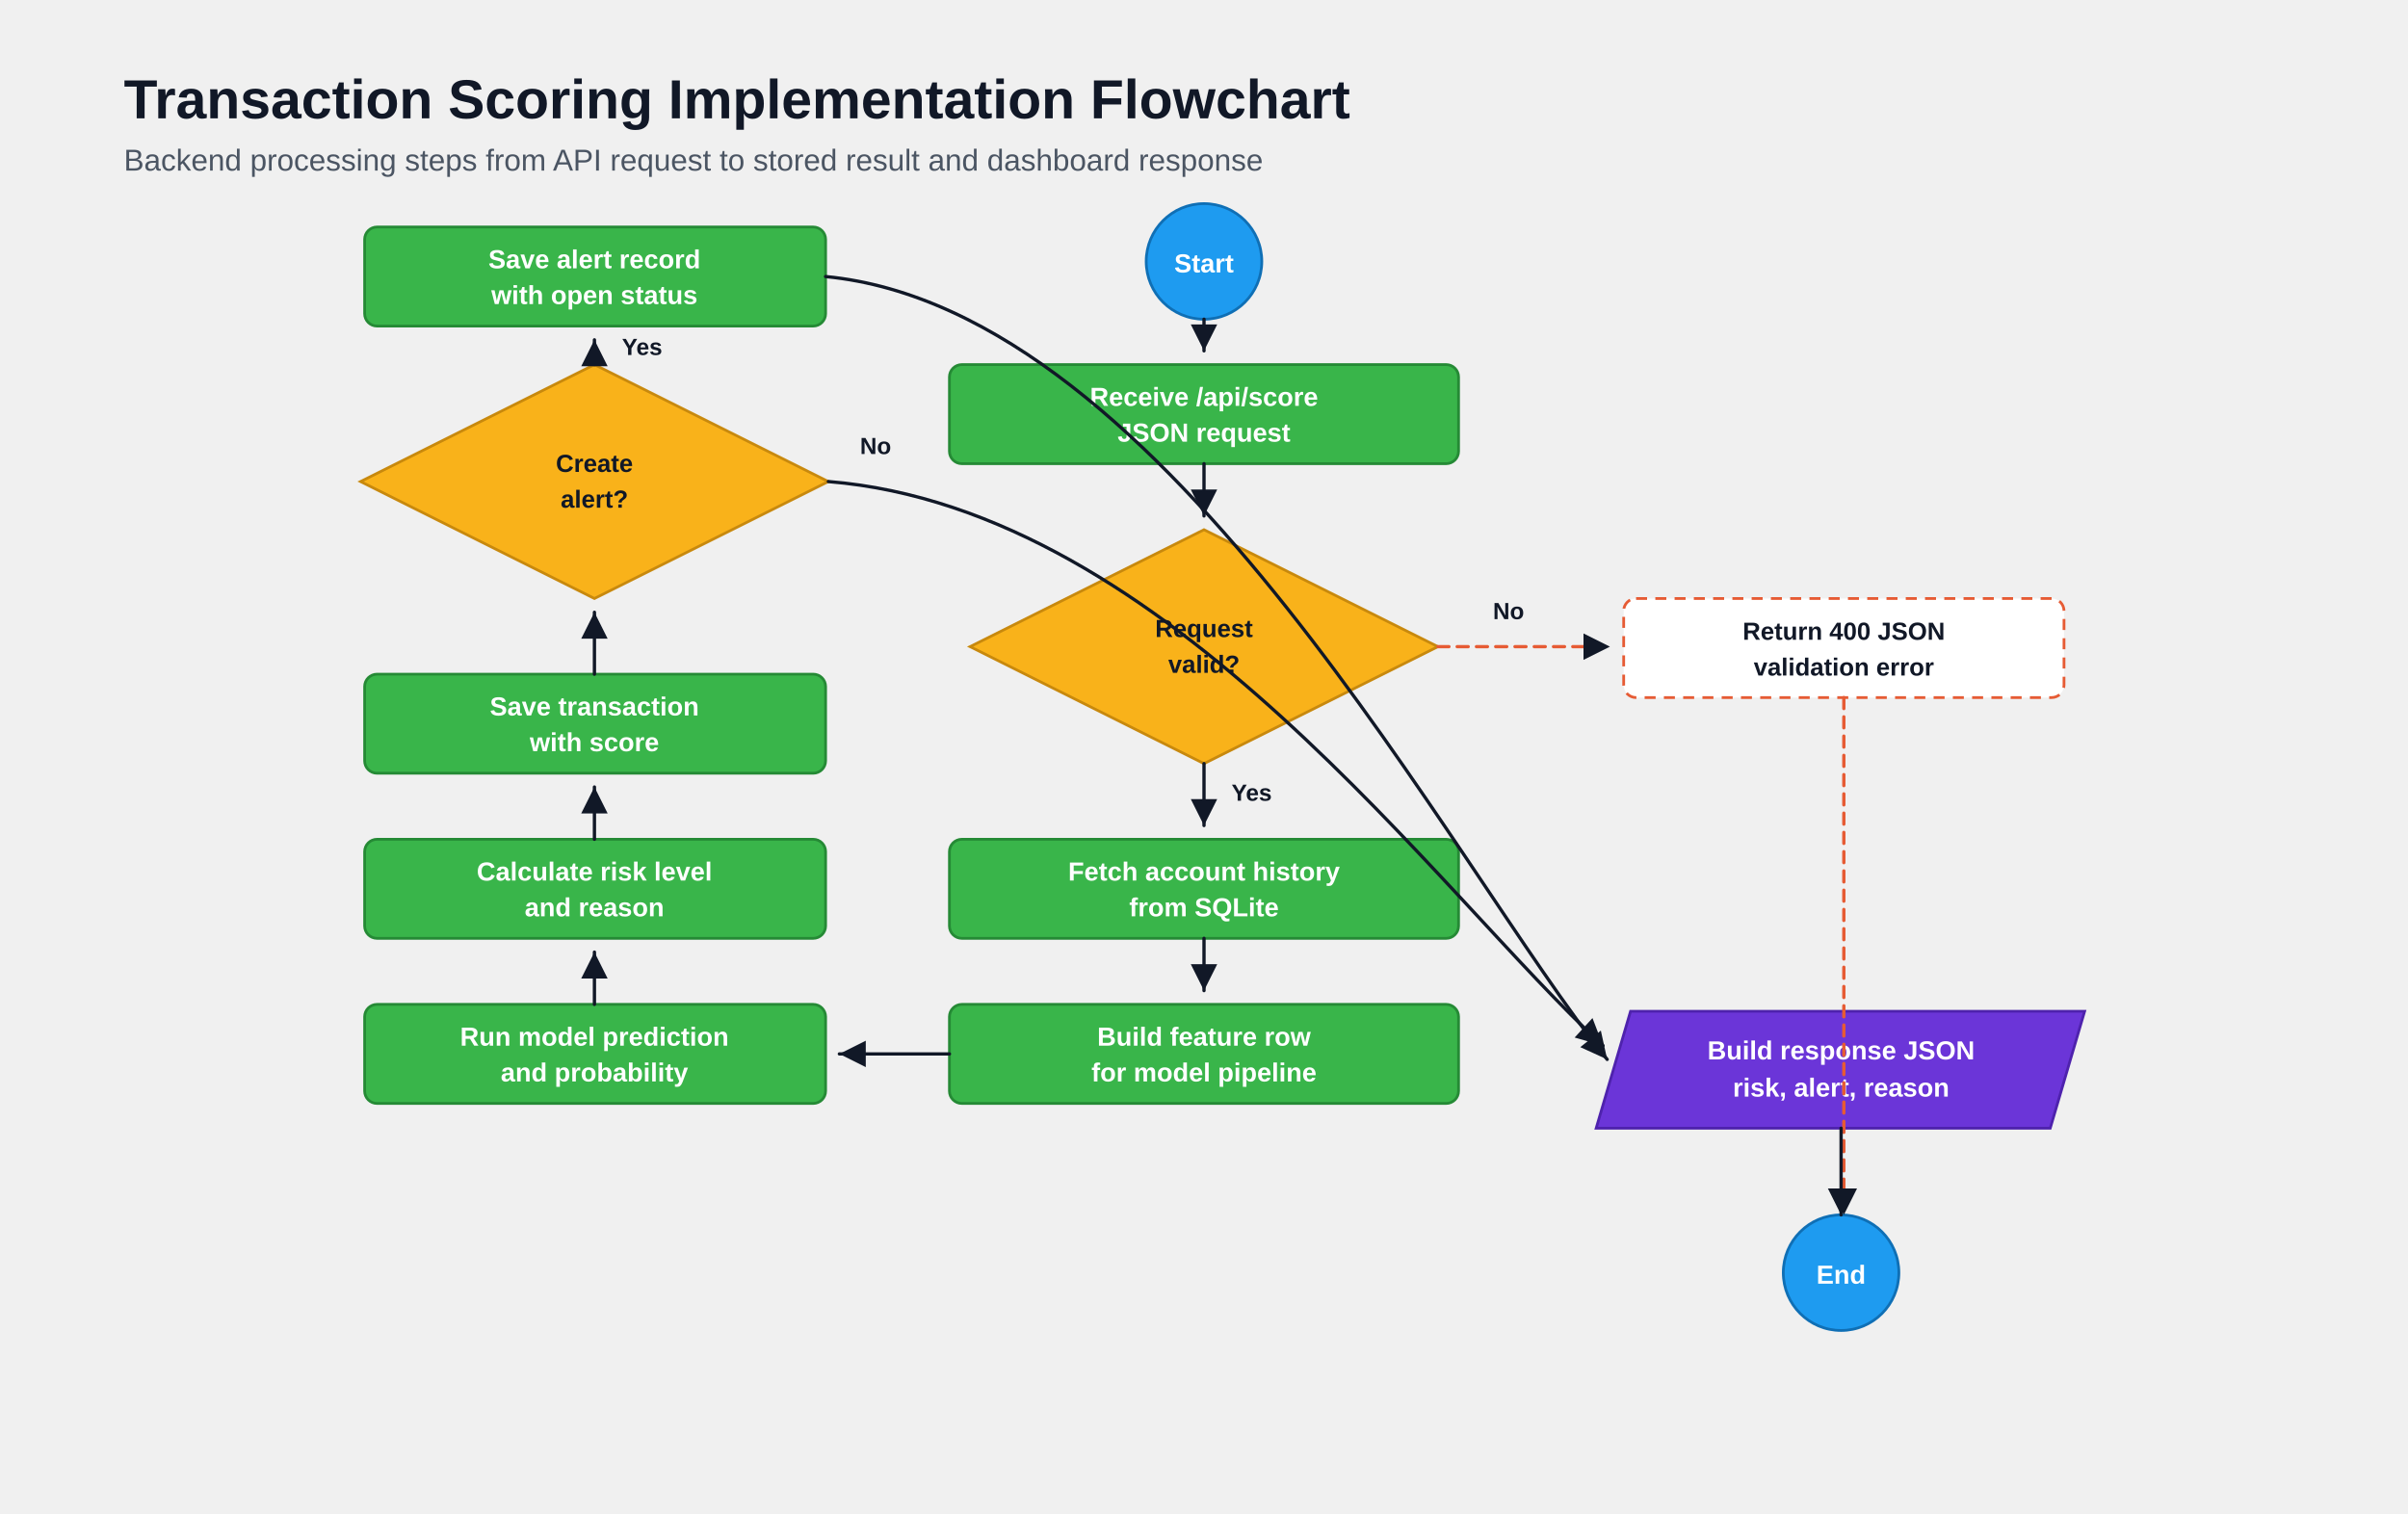
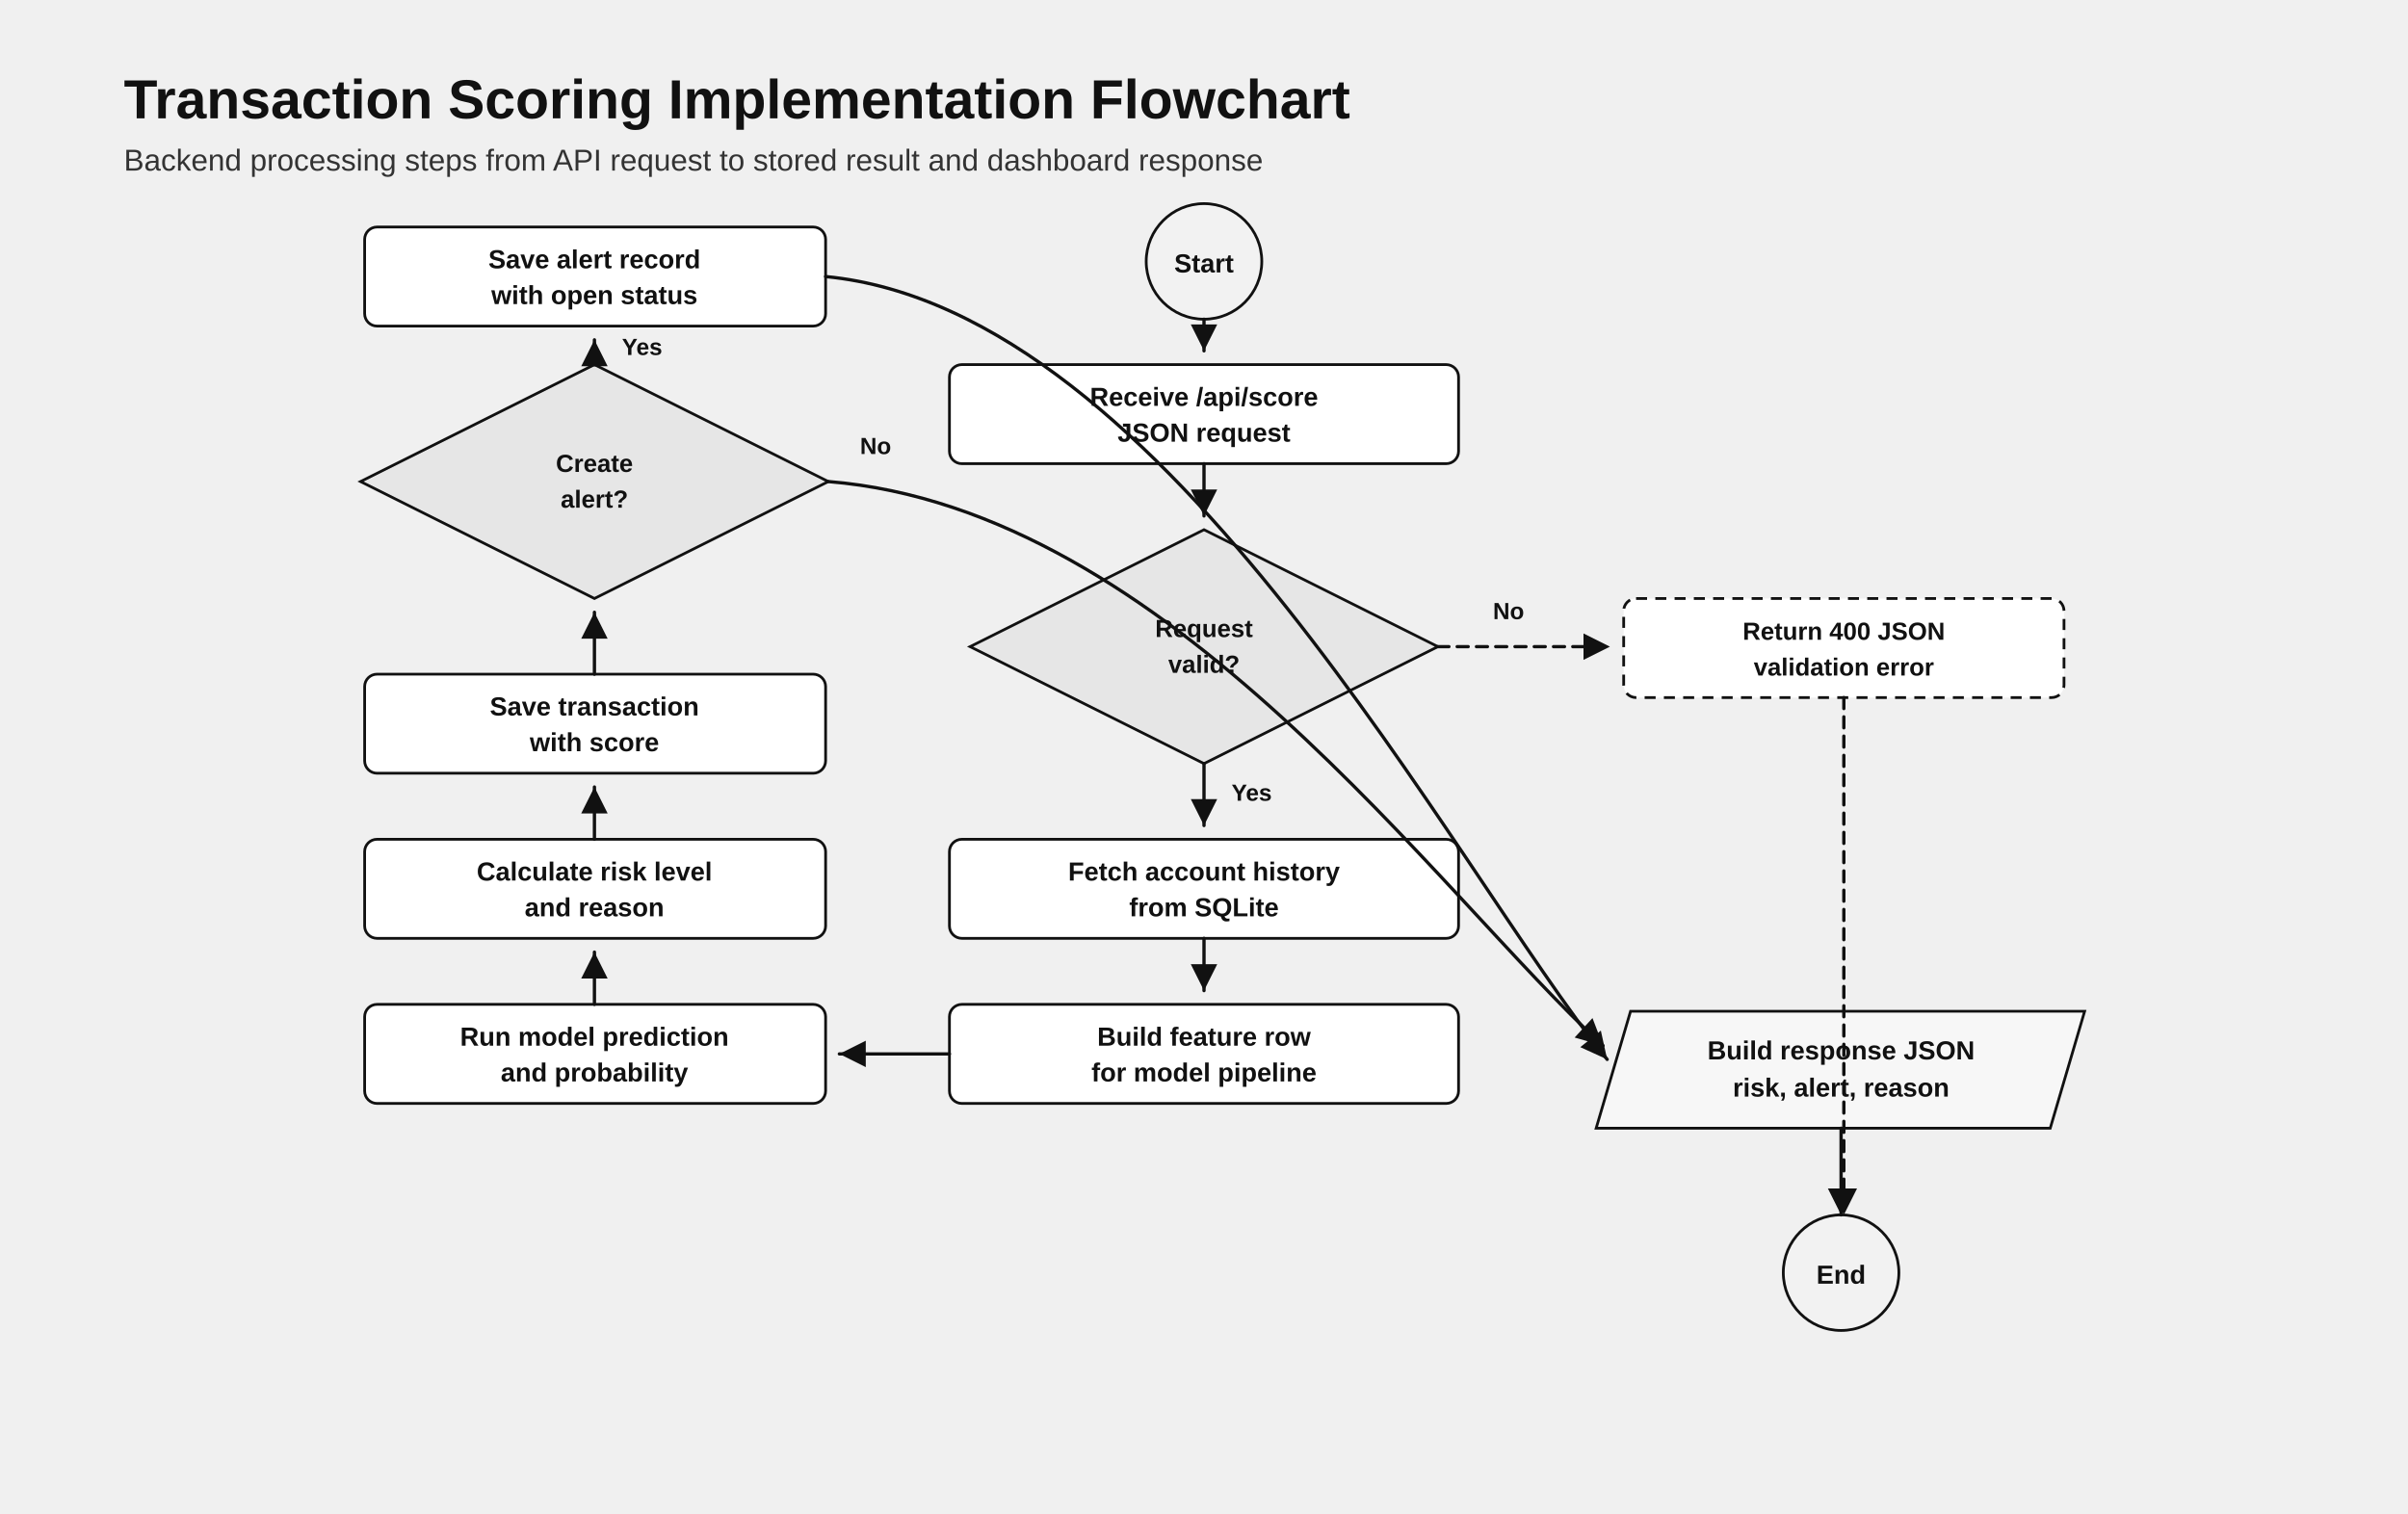
<svg xmlns="http://www.w3.org/2000/svg" width="1750" height="1100" viewBox="0 0 1750 1100" role="img" aria-labelledby="title desc">
  <defs>
    <marker id="arrow" markerWidth="12" markerHeight="12" refX="10" refY="6" orient="auto">
-       <path d="M2 2 L10 6 L2 10 Z" fill="#111827" />
+       <path d="M2 2 L10 6 L2 10 Z" fill="#111111" />
    </marker>
    <style>
-       .title { fill: #111827; font-family: Calibri, Arial, sans-serif; font-size: 40px; font-weight: 700; }
-       .subtitle { fill: #4b5563; font-family: Calibri, Arial, sans-serif; font-size: 22px; }
-       .startEnd { fill: #1e9bf0; stroke: #0f6fb5; stroke-width: 2; }
-       .process { fill: #39b54a; stroke: #258a35; stroke-width: 2; }
-       .decision { fill: #f9b21a; stroke: #c8890d; stroke-width: 2; }
-       .output { fill: #6b35d8; stroke: #4e22ad; stroke-width: 2; }
-       .error { fill: #ffffff; stroke: #e65b34; stroke-width: 2; stroke-dasharray: 8 6; }
-       .textLight { fill: #ffffff; font-family: Calibri, Arial, sans-serif; font-size: 19px; font-weight: 700; }
-       .textDark { fill: #111827; font-family: Calibri, Arial, sans-serif; font-size: 18px; font-weight: 700; }
-       .small { fill: #111827; font-family: Calibri, Arial, sans-serif; font-size: 17px; font-weight: 600; }
-       .line { stroke: #111827; stroke-width: 2.4; fill: none; marker-end: url(#arrow); stroke-linecap: round; stroke-linejoin: round; }
-       .dash { stroke: #e65b34; stroke-width: 2.4; fill: none; marker-end: url(#arrow); stroke-dasharray: 8 6; stroke-linecap: round; stroke-linejoin: round; }
+       .title { fill: #111111; font-family: Calibri, Arial, sans-serif; font-size: 40px; font-weight: 700; }
+       .subtitle { fill: #333333; font-family: Calibri, Arial, sans-serif; font-size: 22px; }
+       .startEnd { fill: #f2f2f2; stroke: #111111; stroke-width: 2; }
+       .process { fill: #ffffff; stroke: #111111; stroke-width: 2; }
+       .decision { fill: #e6e6e6; stroke: #111111; stroke-width: 2; }
+       .output { fill: #f7f7f7; stroke: #111111; stroke-width: 2; }
+       .error { fill: #ffffff; stroke: #111111; stroke-width: 2; stroke-dasharray: 8 6; }
+       .textLight { fill: #111111; font-family: Calibri, Arial, sans-serif; font-size: 19px; font-weight: 700; }
+       .textDark { fill: #111111; font-family: Calibri, Arial, sans-serif; font-size: 18px; font-weight: 700; }
+       .small { fill: #111111; font-family: Calibri, Arial, sans-serif; font-size: 17px; font-weight: 600; }
+       .line { stroke: #111111; stroke-width: 2.4; fill: none; marker-end: url(#arrow); stroke-linecap: round; stroke-linejoin: round; }
+       .dash { stroke: #111111; stroke-width: 2.4; fill: none; marker-end: url(#arrow); stroke-dasharray: 8 6; stroke-linecap: round; stroke-linejoin: round; }
    </style>
  </defs>
  <text x="90" y="86" class="title">Transaction Scoring Implementation Flowchart</text>
  <text x="90" y="124" class="subtitle">Backend processing steps from API request to stored result and dashboard response</text>
  <circle cx="875" cy="190" r="42" class="startEnd" />
  <text x="875" y="198" class="textLight" text-anchor="middle">Start</text>
  <rect x="690" y="265" width="370" height="72" rx="9" class="process" />
  <text x="875" y="295" class="textLight" text-anchor="middle">Receive /api/score</text>
  <text x="875" y="321" class="textLight" text-anchor="middle">JSON request</text>
  <polygon points="875,385 1045,470 875,555 705,470" class="decision" />
  <text x="875" y="463" class="textDark" text-anchor="middle">Request</text>
  <text x="875" y="489" class="textDark" text-anchor="middle">valid?</text>
  <rect x="1180" y="435" width="320" height="72" rx="9" class="error" />
  <text x="1340" y="465" class="textDark" text-anchor="middle">Return 400 JSON</text>
  <text x="1340" y="491" class="textDark" text-anchor="middle">validation error</text>
  <rect x="690" y="610" width="370" height="72" rx="9" class="process" />
  <text x="875" y="640" class="textLight" text-anchor="middle">Fetch account history</text>
  <text x="875" y="666" class="textLight" text-anchor="middle">from SQLite</text>
  <rect x="690" y="730" width="370" height="72" rx="9" class="process" />
  <text x="875" y="760" class="textLight" text-anchor="middle">Build feature row</text>
  <text x="875" y="786" class="textLight" text-anchor="middle">for model pipeline</text>
  <rect x="265" y="730" width="335" height="72" rx="9" class="process" />
  <text x="432" y="760" class="textLight" text-anchor="middle">Run model prediction</text>
  <text x="432" y="786" class="textLight" text-anchor="middle">and probability</text>
  <rect x="265" y="610" width="335" height="72" rx="9" class="process" />
  <text x="432" y="640" class="textLight" text-anchor="middle">Calculate risk level</text>
  <text x="432" y="666" class="textLight" text-anchor="middle">and reason</text>
  <rect x="265" y="490" width="335" height="72" rx="9" class="process" />
  <text x="432" y="520" class="textLight" text-anchor="middle">Save transaction</text>
  <text x="432" y="546" class="textLight" text-anchor="middle">with score</text>
  <polygon points="432,265 602,350 432,435 262,350" class="decision" />
  <text x="432" y="343" class="textDark" text-anchor="middle">Create</text>
  <text x="432" y="369" class="textDark" text-anchor="middle">alert?</text>
  <rect x="265" y="165" width="335" height="72" rx="9" class="process" />
  <text x="432" y="195" class="textLight" text-anchor="middle">Save alert record</text>
  <text x="432" y="221" class="textLight" text-anchor="middle">with open status</text>
  <path d="M1185 735 L1515 735 L1490 820 L1160 820 Z" class="output" />
  <text x="1338" y="770" class="textLight" text-anchor="middle">Build response JSON</text>
  <text x="1338" y="797" class="textLight" text-anchor="middle">risk, alert, reason</text>
  <circle cx="1338" cy="925" r="42" class="startEnd" />
  <text x="1338" y="933" class="textLight" text-anchor="middle">End</text>
  <path d="M875 232 V255" class="line" />
  <path d="M875 337 V375" class="line" />
  <path d="M1045 470 H1170" class="dash" />
  <text x="1085" y="450" class="small">No</text>
  <path d="M1340 507 V883" class="dash" />
  <path d="M875 555 V600" class="line" />
  <text x="895" y="582" class="small">Yes</text>
  <path d="M875 682 V720" class="line" />
  <path d="M690 766 H610" class="line" />
  <path d="M432 730 V692" class="line" />
  <path d="M432 610 V572" class="line" />
  <path d="M432 490 V445" class="line" />
  <path d="M432 265 V247" class="line" />
  <text x="452" y="258" class="small">Yes</text>
  <path d="M602 350 C850 370 1045 650 1165 760" class="line" />
  <text x="625" y="330" class="small">No</text>
  <path d="M600 201 C850 225 1055 630 1168 770" class="line" />
  <path d="M1338 820 V883" class="line" />
</svg>
